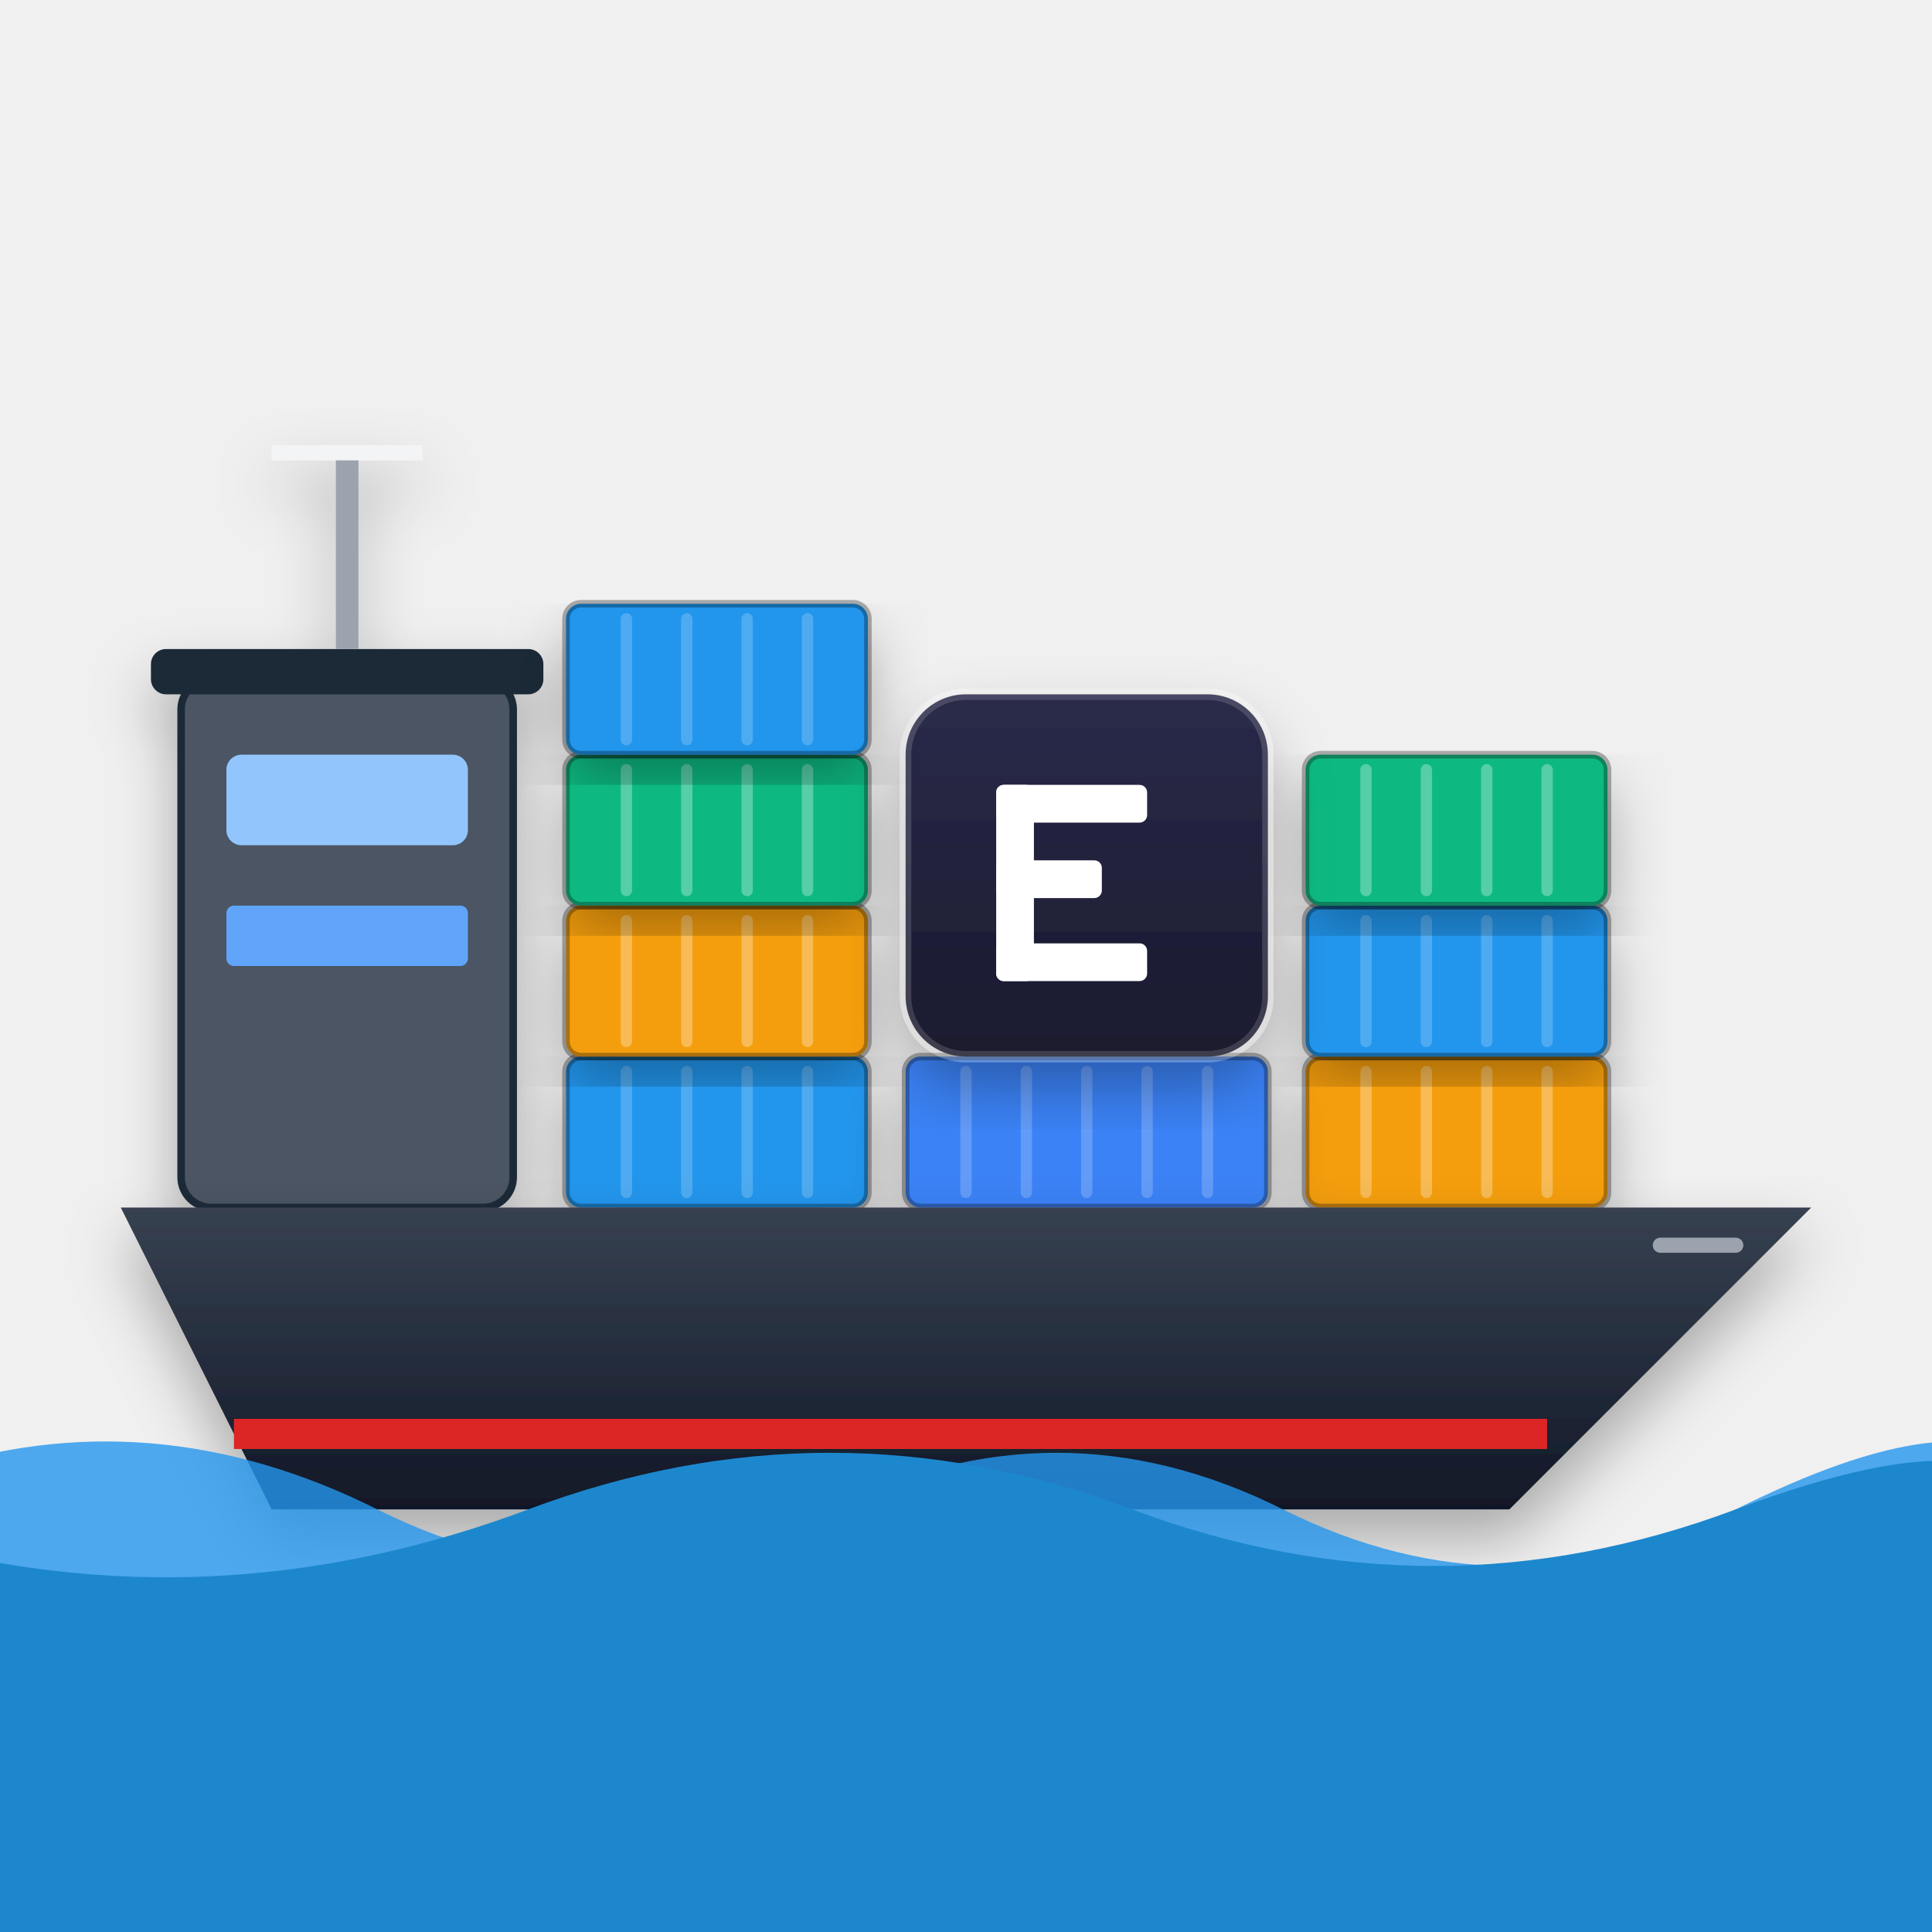
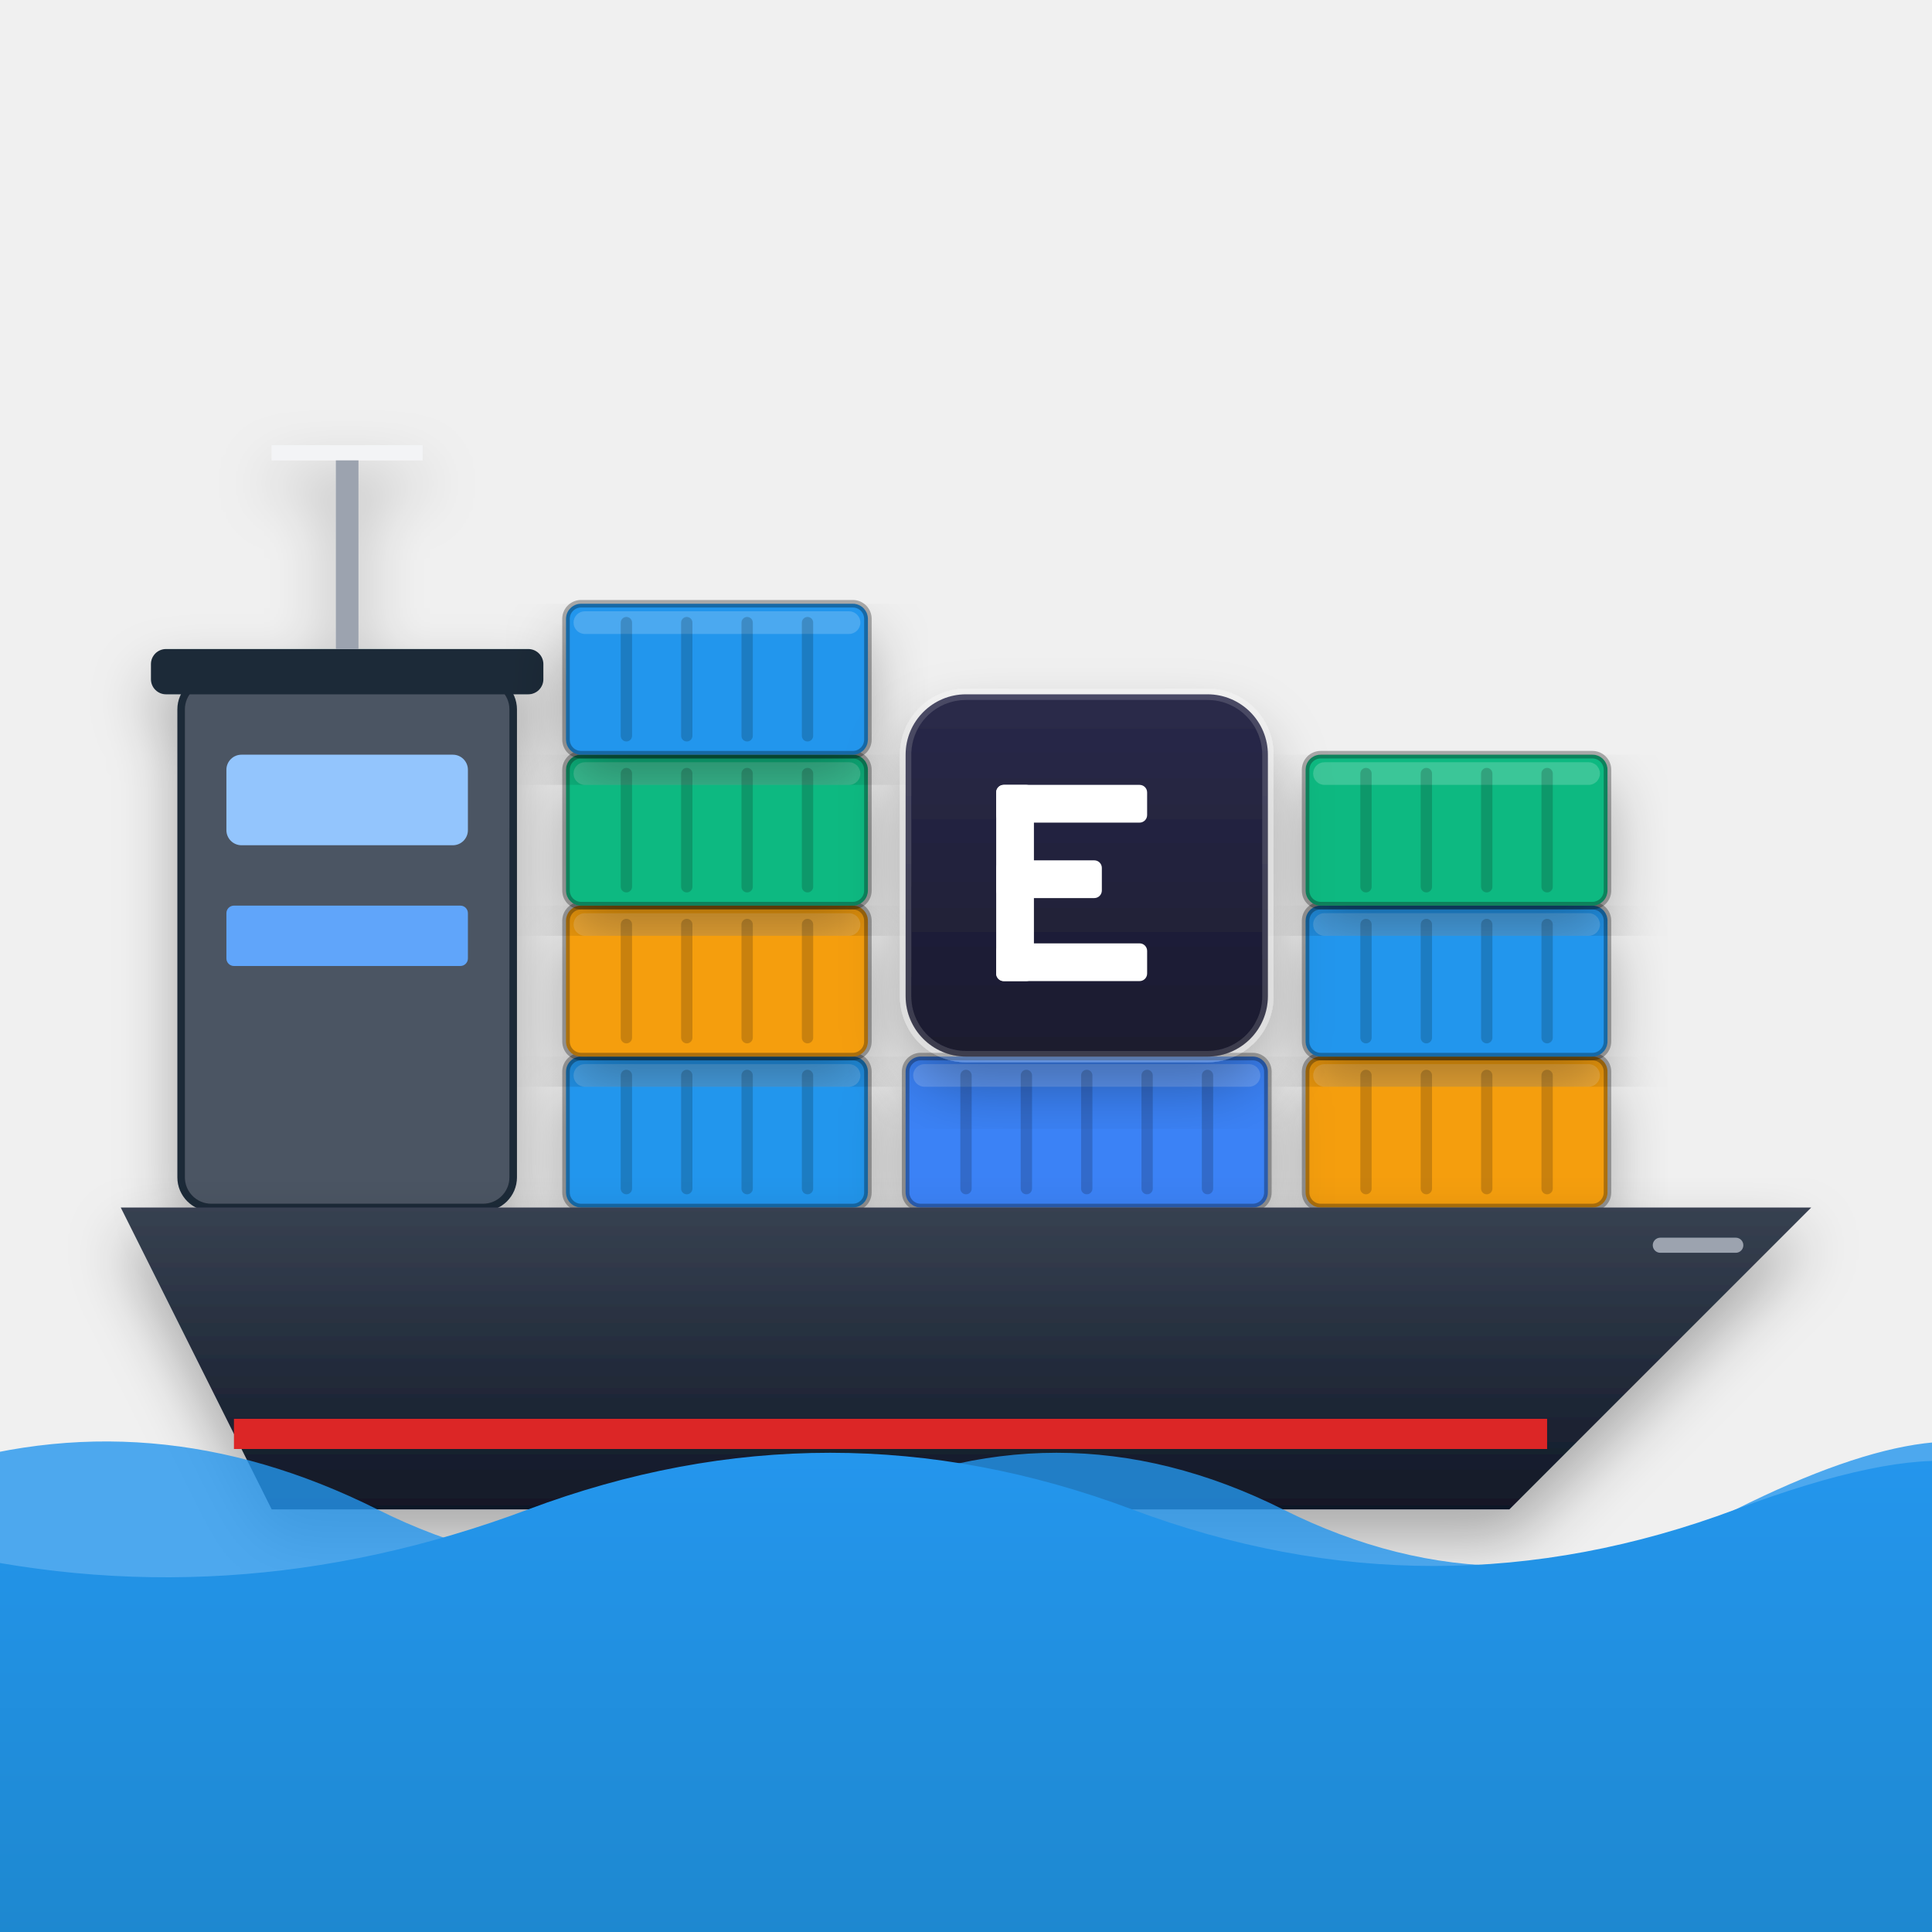
- <svg xmlns="http://www.w3.org/2000/svg" viewBox="0 0 256 256" width="256" height="256">
+ <svg xmlns="http://www.w3.org/2000/svg" viewBox="0 0 256 256" width="256" height="256" role="img" aria-label="FEntwumS Container Extension">
  <defs>
-     <linearGradient id="hull-grad" x1="0%" y1="0%" x2="0%" y2="100%">
-       <stop offset="0%" stop-color="#374151" />
-       <stop offset="100%" stop-color="#111827" />
+     <linearGradient id="hull-grad" x1="0" y1="0" x2="0" y2="1">
+       <stop offset="0" stop-color="#374151" />
+       <stop offset="1" stop-color="#111827" />
    </linearGradient>
-     <linearGradient id="ow-grad" x1="0%" y1="0%" x2="0%" y2="100%">
-       <stop offset="0%" stop-color="#2A2A4A" />
-       <stop offset="100%" stop-color="#1A1A2E" />
+     <linearGradient id="ow-grad" x1="0" y1="0" x2="0" y2="1">
+       <stop offset="0" stop-color="#2A2A4A" />
+       <stop offset="1" stop-color="#1A1A2E" />
+     </linearGradient>
+     <linearGradient id="water-grad" x1="0" y1="0" x2="0" y2="1">
+       <stop offset="0" stop-color="#2496ED" />
+       <stop offset="1" stop-color="#1D87CE" />
    </linearGradient>
    <filter id="shadow" x="-20%" y="-20%" width="140%" height="140%">
      <feDropShadow dx="0" dy="4" stdDeviation="4" flood-color="#000" flood-opacity="0.3" />
    </filter>
-     <g id="cont-blue">
-       <rect x="0" y="0" width="40" height="20" rx="2" fill="#2496ED" stroke="rgba(0,0,0,0.3)" stroke-width="1" />
-       <path d="M 8,2 L 8,18 M 16,2 L 16,18 M 24,2 L 24,18 M 32,2 L 32,18" stroke="rgba(255,255,255,0.2)" stroke-width="1.5" stroke-linecap="round" />
+     <g id="container">
+       <rect x="0" y="0" width="40" height="20" rx="2" stroke="rgba(0,0,0,0.3)" stroke-width="1" />
+       <rect x="1" y="1" width="38" height="3" rx="1.5" fill="rgba(255,255,255,0.18)" />
+       <path d="M8 2.5V17.5M16 2.5V17.5M24 2.5V17.5M32 2.5V17.5" stroke="rgba(0,0,0,0.18)" stroke-width="1.5" stroke-linecap="round" />
    </g>
-     <g id="cont-orange">
-       <rect x="0" y="0" width="40" height="20" rx="2" fill="#F59E0B" stroke="rgba(0,0,0,0.3)" stroke-width="1" />
-       <path d="M 8,2 L 8,18 M 16,2 L 16,18 M 24,2 L 24,18 M 32,2 L 32,18" stroke="rgba(255,255,255,0.3)" stroke-width="1.5" stroke-linecap="round" />
-     </g>
-     <g id="cont-green">
-       <rect x="0" y="0" width="40" height="20" rx="2" fill="#10B981" stroke="rgba(0,0,0,0.3)" stroke-width="1" />
-       <path d="M 8,2 L 8,18 M 16,2 L 16,18 M 24,2 L 24,18 M 32,2 L 32,18" stroke="rgba(255,255,255,0.3)" stroke-width="1.5" stroke-linecap="round" />
-     </g>
-     <g id="cont-wide">
-       <rect x="0" y="0" width="48" height="20" rx="2" fill="#3B82F6" stroke="rgba(0,0,0,0.3)" stroke-width="1" />
-       <path d="M 8,2 L 8,18 M 16,2 L 16,18 M 24,2 L 24,18 M 32,2 L 32,18 M 40,2 L 40,18" stroke="rgba(255,255,255,0.2)" stroke-width="1.5" stroke-linecap="round" />
+     <g id="container-wide">
+       <rect x="0" y="0" width="48" height="20" rx="2" stroke="rgba(0,0,0,0.3)" stroke-width="1" />
+       <rect x="1" y="1" width="46" height="3" rx="1.5" fill="rgba(255,255,255,0.18)" />
+       <path d="M8 2.5V17.5M16 2.5V17.5M24 2.5V17.5M32 2.5V17.5M40 2.5V17.5" stroke="rgba(0,0,0,0.18)" stroke-width="1.5" stroke-linecap="round" />
    </g>
  </defs>
  <g filter="url(#shadow)">
    <rect x="24" y="90" width="44" height="70" rx="4" fill="#4B5563" stroke="#1F2937" stroke-width="1" />
    <rect x="20" y="86" width="52" height="6" rx="2" fill="#1F2937" />
    <rect x="30" y="100" width="32" height="12" rx="2" fill="#93C5FD" />
    <rect x="30" y="120" width="32" height="8" rx="1" fill="#60A5FA" />
    <line x1="46" y1="86" x2="46" y2="60" stroke="#9CA3AF" stroke-width="3" />
    <line x1="36" y1="60" x2="56" y2="60" stroke="#F3F4F6" stroke-width="2" />
  </g>
-   <use href="#cont-blue" x="75" y="140" filter="url(#shadow)" />
-   <use href="#cont-orange" x="75" y="120" filter="url(#shadow)" />
-   <use href="#cont-green" x="75" y="100" filter="url(#shadow)" />
-   <use href="#cont-blue" x="75" y="80" filter="url(#shadow)" />
-   <use href="#cont-orange" x="173" y="140" filter="url(#shadow)" />
-   <use href="#cont-blue" x="173" y="120" filter="url(#shadow)" />
-   <use href="#cont-green" x="173" y="100" filter="url(#shadow)" />
-   <use href="#cont-wide" x="120" y="140" filter="url(#shadow)" />
-   <g transform="translate(120, 92)" filter="url(#shadow)">
+   <use href="#container" x="75" y="140" fill="#2496ED" filter="url(#shadow)" />
+   <use href="#container" x="75" y="120" fill="#F59E0B" filter="url(#shadow)" />
+   <use href="#container" x="75" y="100" fill="#10B981" filter="url(#shadow)" />
+   <use href="#container" x="75" y="80" fill="#2496ED" filter="url(#shadow)" />
+   <use href="#container" x="173" y="140" fill="#F59E0B" filter="url(#shadow)" />
+   <use href="#container" x="173" y="120" fill="#2496ED" filter="url(#shadow)" />
+   <use href="#container" x="173" y="100" fill="#10B981" filter="url(#shadow)" />
+   <use href="#container-wide" x="120" y="140" fill="#3B82F6" filter="url(#shadow)" />
+   <g transform="translate(120 92)" filter="url(#shadow)">
    <rect x="0" y="0" width="48" height="48" rx="8" fill="url(#ow-grad)" stroke="rgba(255,255,255,0.15)" stroke-width="1.5" />
-     <g fill="white" transform="translate(24, 24)">
+     <g fill="#FFFFFF" transform="translate(24 24)">
      <rect x="-12" y="-12" width="5" height="26" rx="1" />
      <rect x="-12" y="-12" width="20" height="5" rx="1" />
      <rect x="-12" y="-2" width="14" height="5" rx="1" />
      <rect x="-12" y="9" width="20" height="5" rx="1" />
    </g>
  </g>
-   <path d="M 16,160 L 36,200 L 200,200 L 240,160 Z" fill="url(#hull-grad)" filter="url(#shadow)" />
-   <path d="M 31,190 L 205,190" stroke="#DC2626" stroke-width="4" />
-   <path d="M 220,165 L 230,165" stroke="#9CA3AF" stroke-width="2" stroke-linecap="round" />
-   <path d="M -10,195 Q 20,185 50,200 T 110,200 T 170,200 T 230,200 T 270,195 L 270,260 L -10,260 Z" fill="#2496ED" opacity="0.8" />
-   <path d="M -10,205 Q 30,215 70,200 T 150,200 T 230,200 T 270,205 L 270,260 L -10,260 Z" fill="#1D87CE" />
+   <path d="M16 160 L36 200 L200 200 L240 160 Z" fill="url(#hull-grad)" filter="url(#shadow)" />
+   <path d="M31 190 L205 190" stroke="#DC2626" stroke-width="4" />
+   <path d="M220 165 L230 165" stroke="#9CA3AF" stroke-width="2" stroke-linecap="round" />
+   <path d="M-10 195 Q20 185 50 200 T110 200 T170 200 T230 200 T270 195 L270 260 L-10 260 Z" fill="#2496ED" opacity="0.8" />
+   <path d="M-10 205 Q30 215 70 200 T150 200 T230 200 T270 205 L270 260 L-10 260 Z" fill="url(#water-grad)" />
</svg>
